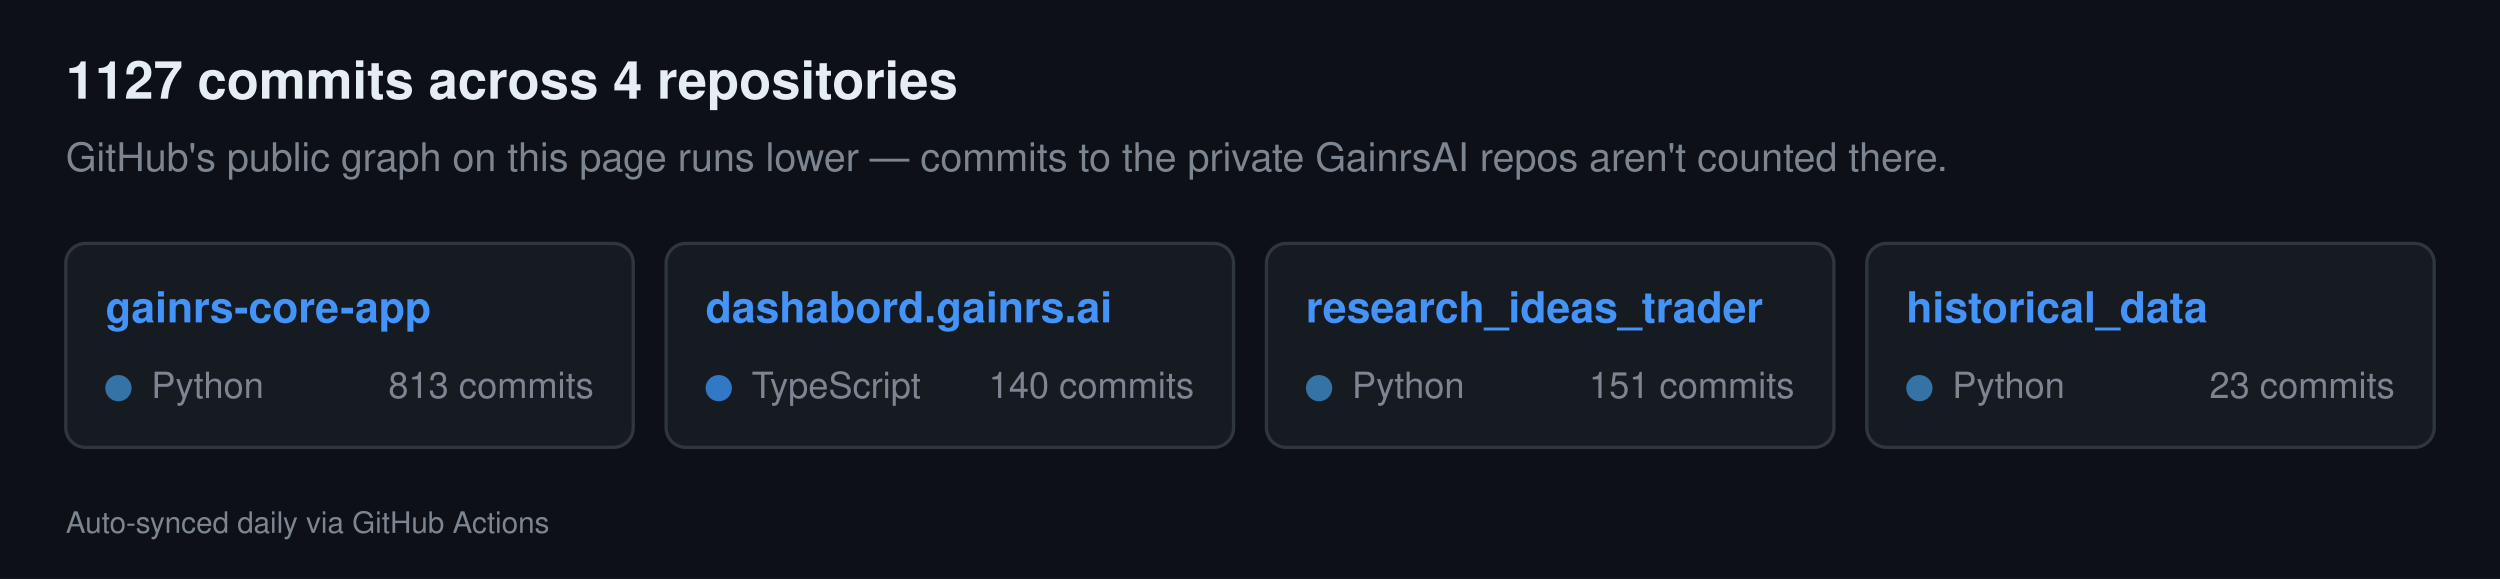
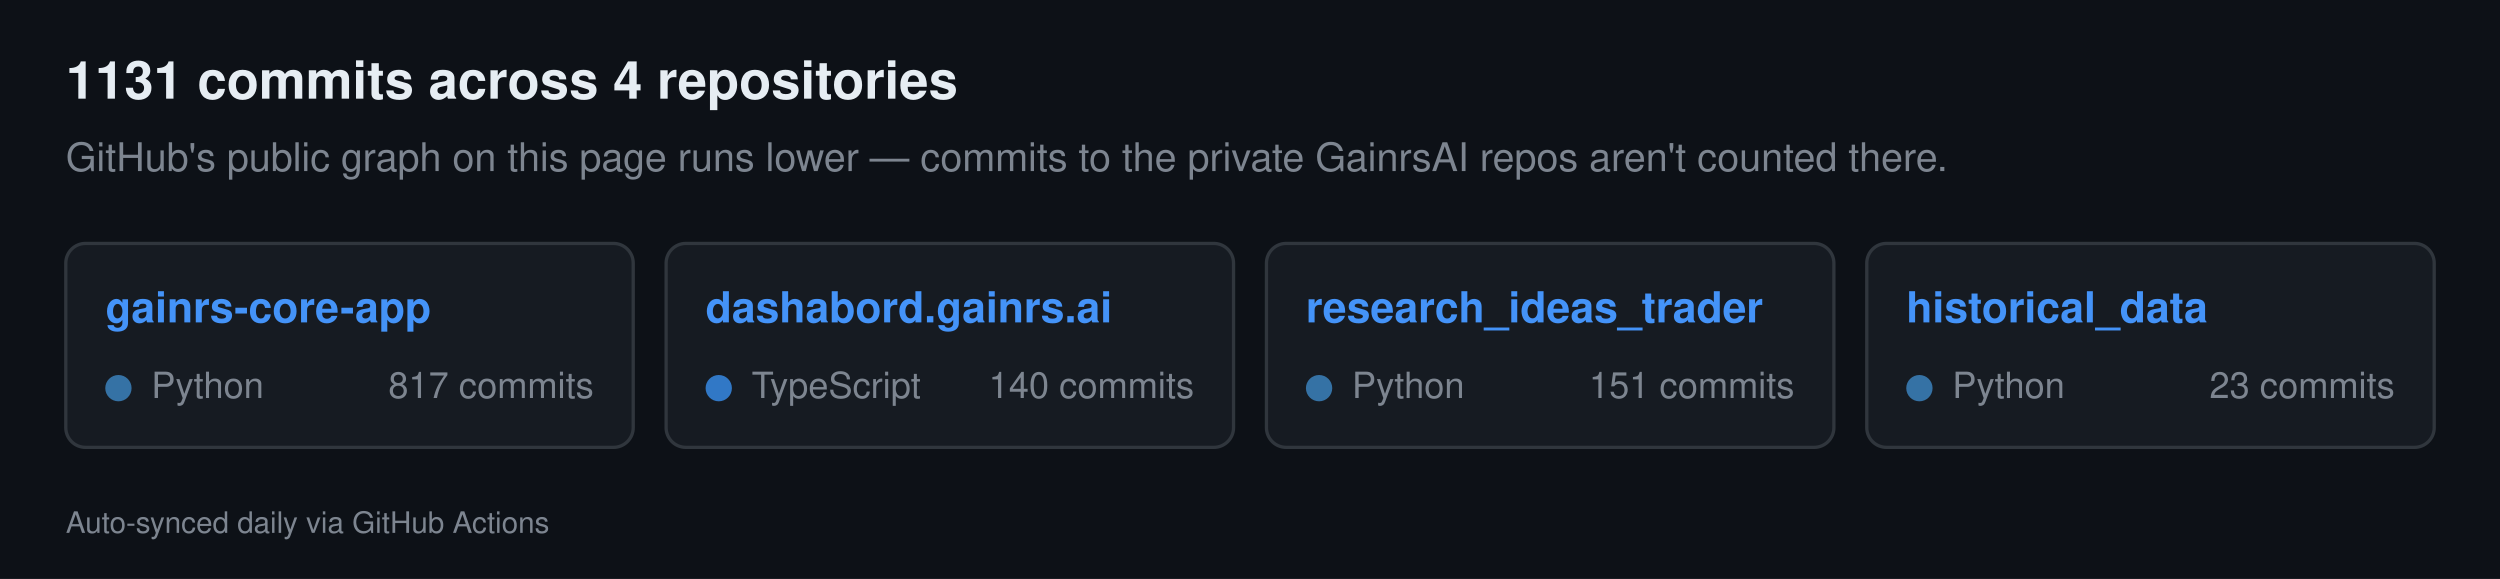
- <svg xmlns="http://www.w3.org/2000/svg" width="760" height="176" viewBox="0 0 760 176" font-family="-apple-system, BlinkMacSystemFont, 'Segoe UI', Helvetica, Arial, sans-serif" role="img" aria-label="1127 commits across 4 repositories">
+ <svg xmlns="http://www.w3.org/2000/svg" width="760" height="176" viewBox="0 0 760 176" font-family="-apple-system, BlinkMacSystemFont, 'Segoe UI', Helvetica, Arial, sans-serif" role="img" aria-label="1131 commits across 4 repositories">
  <rect width="760" height="176" fill="#0d1117" />
-   <text x="20" y="30" font-size="16" font-weight="600" fill="#e6edf3">1127 commits across 4 repositories</text>
+   <text x="20" y="30" font-size="16" font-weight="600" fill="#e6edf3">1131 commits across 4 repositories</text>
  <text x="20" y="52" font-size="12" fill="#7d8590">GitHub's public graph on this page runs lower — commits to the private GainrsAI repos aren't counted there.</text>
  <rect x="20.0" y="74" width="172.5" height="62" rx="6" fill="#161b22" stroke="#30363d" />
  <text x="32.0" y="98" font-size="13" font-weight="600" fill="#4493f8">gainrs-core-app</text>
  <circle cx="36.0" cy="118" r="4" fill="#3572A5" />
  <text x="46.0" y="121" font-size="11" fill="#7d8590">Python</text>
-   <text x="180.5" y="121" font-size="11" fill="#7d8590" text-anchor="end">813 commits</text>
+   <text x="180.5" y="121" font-size="11" fill="#7d8590" text-anchor="end">817 commits</text>
  <rect x="202.5" y="74" width="172.5" height="62" rx="6" fill="#161b22" stroke="#30363d" />
  <text x="214.5" y="98" font-size="13" font-weight="600" fill="#4493f8">dashabord.gainrs.ai</text>
  <circle cx="218.5" cy="118" r="4" fill="#3178c6" />
  <text x="228.5" y="121" font-size="11" fill="#7d8590">TypeScript</text>
  <text x="363.0" y="121" font-size="11" fill="#7d8590" text-anchor="end">140 commits</text>
  <rect x="385.0" y="74" width="172.5" height="62" rx="6" fill="#161b22" stroke="#30363d" />
  <text x="397.0" y="98" font-size="13" font-weight="600" fill="#4493f8">research_ideas_trader</text>
  <circle cx="401.0" cy="118" r="4" fill="#3572A5" />
  <text x="411.0" y="121" font-size="11" fill="#7d8590">Python</text>
  <text x="545.5" y="121" font-size="11" fill="#7d8590" text-anchor="end">151 commits</text>
  <rect x="567.5" y="74" width="172.5" height="62" rx="6" fill="#161b22" stroke="#30363d" />
  <text x="579.5" y="98" font-size="13" font-weight="600" fill="#4493f8">historical_data</text>
  <circle cx="583.5" cy="118" r="4" fill="#3572A5" />
  <text x="593.5" y="121" font-size="11" fill="#7d8590">Python</text>
  <text x="728.0" y="121" font-size="11" fill="#7d8590" text-anchor="end">23 commits</text>
  <text x="20" y="162" font-size="9" fill="#7d8590">Auto-synced daily via GitHub Actions</text>
</svg>
